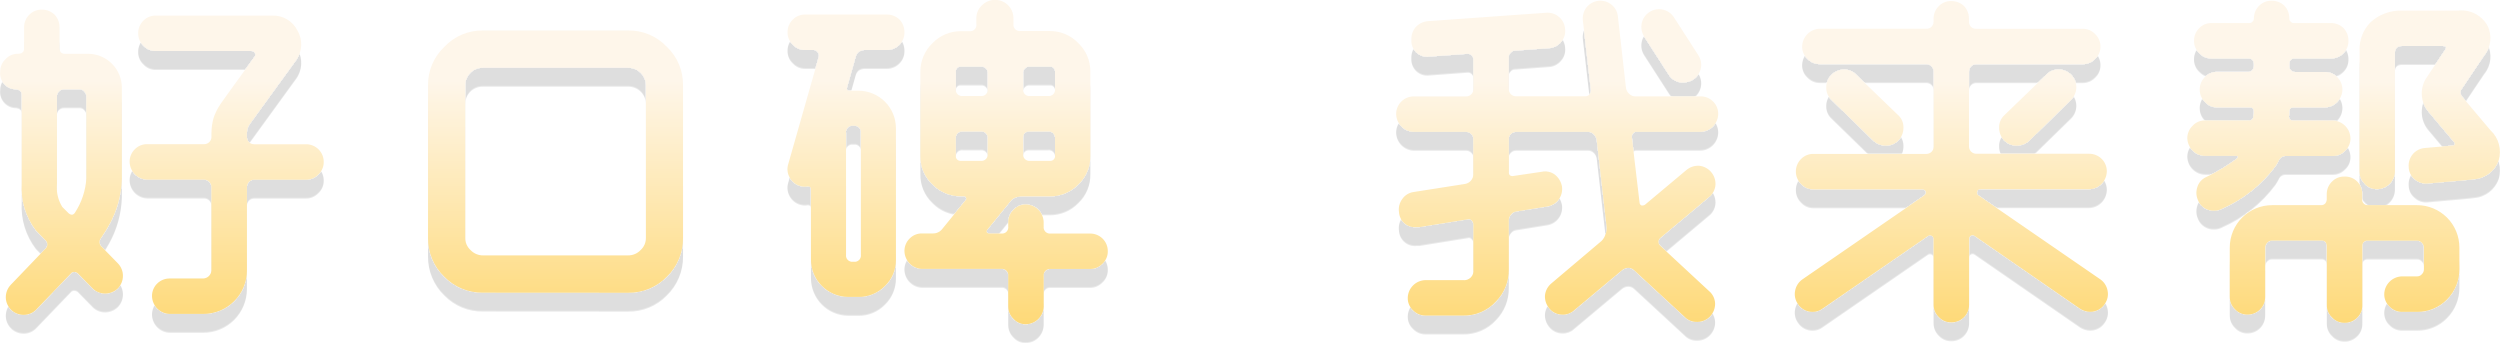
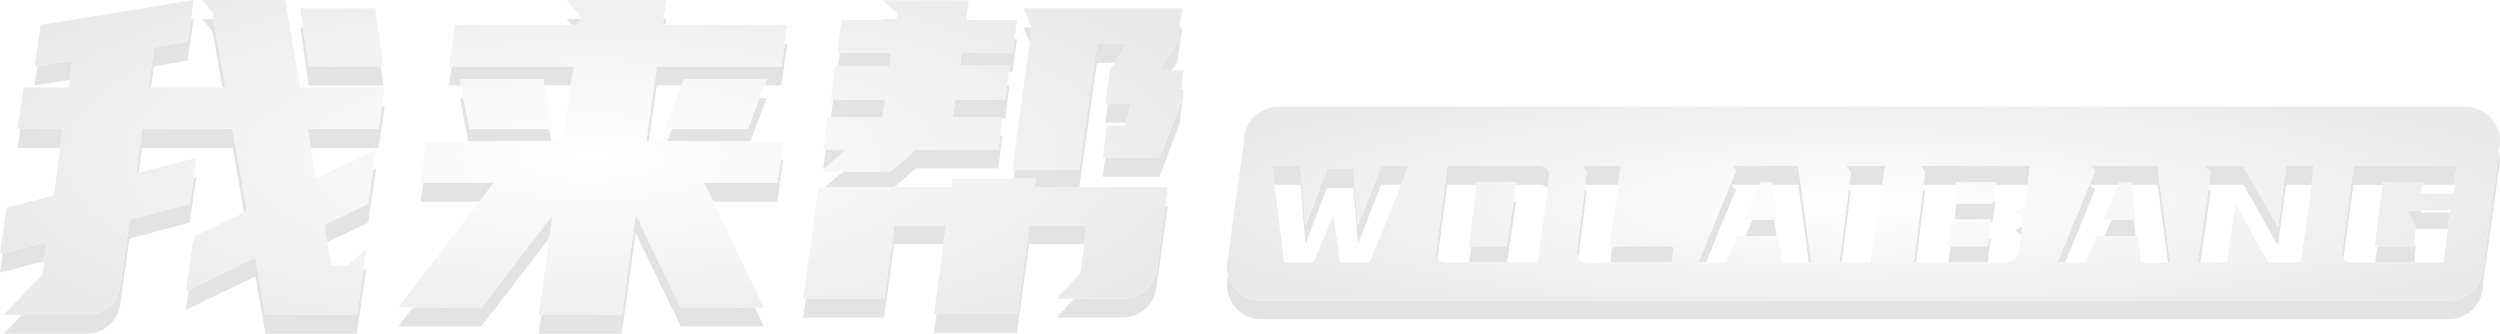
- <svg xmlns="http://www.w3.org/2000/svg" width="134.08" height="18.385" viewBox="0 0 134.08 18.385">
+ <svg xmlns="http://www.w3.org/2000/svg" width="131.515" height="17.56" viewBox="0 0 131.515 17.56">
  <defs>
-     <linearGradient id="linear-gradient" x1="0.421" y1="0.251" x2="0.419" y2="1.78" gradientUnits="objectBoundingBox">
-       <stop offset="0" stop-color="#fef6ea" />
-       <stop offset="1" stop-color="#fb0" />
-     </linearGradient>
-     <filter id="交叉_3" x="0" y="0" width="134.08" height="18.385" filterUnits="userSpaceOnUse">
+     <style>
+       .cls-1 {
+         fill: url(#radial-gradient);
+       }
+ 
+       .cls-2 {
+         filter: url(#减去_25);
+       }
+ 
+       .cls-3 {
+         filter: url(#交叉_2);
+       }
+     </style>
+     <radialGradient id="radial-gradient" cx="0.5" cy="0.5" r="0.557" gradientTransform="translate(0 -0.131) scale(1 1.261)" gradientUnits="objectBoundingBox">
+       <stop offset="0" stop-color="#fff" />
+       <stop offset="1" stop-color="#e9e9e9" />
+     </radialGradient>
+     <filter id="交叉_2" x="0" y="0" width="62.261" height="17.56" filterUnits="userSpaceOnUse">
      <feOffset dy="1" input="SourceAlpha" />
      <feGaussianBlur result="blur" />
-       <feFlood flood-opacity="0.129" />
+       <feFlood flood-opacity="0.11" />
      <feComposite operator="in" in2="blur" />
      <feComposite in="SourceGraphic" />
    </filter>
+     <filter id="减去_25" x="64.54" y="5.606" width="66.975" height="11.2" filterUnits="userSpaceOnUse">
+       <feOffset dy="1" input="SourceAlpha" />
+       <feGaussianBlur result="blur-2" />
+       <feFlood flood-opacity="0.11" />
+       <feComposite operator="in" in2="blur-2" />
+       <feComposite in="SourceGraphic" />
+     </filter>
  </defs>
-   <g id="口号" transform="translate(-19.798 -51.116)">
-     <g transform="matrix(1, 0, 0, 1, 19.8, 51.12)" filter="url(#交叉_3)">
-       <path id="交叉_3-2" data-name="交叉 3" d="M60.157,18.216a.911.911,0,0,1-.285-.665V15.917a.336.336,0,0,0-.38-.381H55.255a.974.974,0,0,1-.95-.95.929.929,0,0,1,.285-.684.9.9,0,0,1,.664-.266h.571a.614.614,0,0,0,.513-.247l1.254-1.539a.106.106,0,0,0,.019-.133.1.1,0,0,0-.113-.076h-.152A2.1,2.1,0,0,1,55.806,11a2.061,2.061,0,0,1-.646-1.539V4.973a2.1,2.1,0,0,1,.646-1.539,2.1,2.1,0,0,1,1.539-.646h.437a.336.336,0,0,0,.38-.38V2.1a.925.925,0,0,1,.3-.7.988.988,0,0,1,1.691.7v.3a.336.336,0,0,0,.38.38h1.558a2.1,2.1,0,0,1,1.539.646,2.1,2.1,0,0,1,.646,1.539V9.457A2.061,2.061,0,0,1,63.634,11a2.1,2.1,0,0,1-1.539.646H60.556a1.215,1.215,0,0,0-.342.076.7.7,0,0,0-.247.209l-1.235,1.52c-.051.1-.019.165.095.19h.665a.336.336,0,0,0,.38-.38v-.228a.911.911,0,0,1,.285-.665.872.872,0,0,1,.665-.285.975.975,0,0,1,.95.95v.228a.336.336,0,0,0,.38.38h2.109a.944.944,0,0,1,.665.266.933.933,0,0,1,.285.684.873.873,0,0,1-.285.665.91.91,0,0,1-.665.284H62.152a.336.336,0,0,0-.38.381v1.633a.975.975,0,0,1-.95.95A.872.872,0,0,1,60.157,18.216Zm.513-9.69v.836a.336.336,0,0,0,.38.38h1.045a.251.251,0,0,0,.285-.284V8.545a.336.336,0,0,0-.38-.38H60.993Q60.67,8.165,60.67,8.526Zm-3.61.019v.913a.252.252,0,0,0,.285.284H58.39a.336.336,0,0,0,.38-.38V8.545a.336.336,0,0,0-.38-.38h-.95A.336.336,0,0,0,57.06,8.545Zm3.61-3.477v.817a.336.336,0,0,0,.38.38H62a.336.336,0,0,0,.38-.38V4.973a.252.252,0,0,0-.285-.285H61.05A.336.336,0,0,0,60.67,5.068Zm-3.61-.095v.912a.336.336,0,0,0,.38.38h.95a.336.336,0,0,0,.38-.38V5.068a.336.336,0,0,0-.38-.38H57.345A.252.252,0,0,0,57.06,4.973ZM130.875,18.14a.873.873,0,0,1-.285-.665V14.3a.386.386,0,0,0-.076-.209.286.286,0,0,0-.21-.076h-2.641a.33.33,0,0,0-.266.114.367.367,0,0,0-.113.266v2.641a.944.944,0,0,1-.266.665.933.933,0,0,1-.684.285.873.873,0,0,1-.665-.285.91.91,0,0,1-.284-.665V14.4a2.269,2.269,0,0,1,2.28-2.281H130.3a.293.293,0,0,0,.21-.094.373.373,0,0,0,.076-.19v-.3a.933.933,0,0,1,.285-.684.9.9,0,0,1,.665-.266.911.911,0,0,1,.949.95v.3a.257.257,0,0,0,.077.19.289.289,0,0,0,.209.094h2.641A2.271,2.271,0,0,1,137.7,14.4v1.158a2.286,2.286,0,0,1-.665,1.616,2.2,2.2,0,0,1-1.615.665h-.8a.911.911,0,0,1-.665-.285.872.872,0,0,1-.285-.665.974.974,0,0,1,.95-.95h.8a.33.33,0,0,0,.266-.114.365.365,0,0,0,.113-.266V14.4a.367.367,0,0,0-.113-.266.33.33,0,0,0-.266-.114h-2.641a.264.264,0,0,0-.285.285v3.173a.9.9,0,0,1-.266.665.935.935,0,0,1-.684.284A.871.871,0,0,1,130.875,18.14Zm-21.091-.02a.91.91,0,0,1-.284-.664V13.941a.193.193,0,0,0-.3-.171l-5.662,3.9a.866.866,0,0,1-.532.171.926.926,0,0,1-.779-.419.908.908,0,0,1-.152-.722.947.947,0,0,1,.4-.608l6.536-4.5a.211.211,0,0,0,.076-.209.2.2,0,0,0-.19-.114h-5.833a.871.871,0,0,1-.665-.284.913.913,0,0,1-.285-.665.933.933,0,0,1,.285-.684.9.9,0,0,1,.665-.266h6.061a.389.389,0,0,0,.381-.38V4.935a.391.391,0,0,0-.381-.38H103.4a.909.909,0,0,1-.665-.285.871.871,0,0,1-.285-.664.975.975,0,0,1,.95-.95h5.719a.358.358,0,0,0,.266-.1.387.387,0,0,0,.114-.284V2.123a.932.932,0,0,1,.284-.684.9.9,0,0,1,.665-.266.967.967,0,0,1,.684.266.967.967,0,0,1,.266.684v.152a.387.387,0,0,0,.113.284.359.359,0,0,0,.266.1H117.5a.911.911,0,0,1,.665.285.911.911,0,0,1,.285.665.871.871,0,0,1-.285.664.908.908,0,0,1-.665.285H111.78a.389.389,0,0,0-.38.38V8.982a.387.387,0,0,0,.38.38h6.061a.944.944,0,0,1,.665.266.933.933,0,0,1,.285.684.973.973,0,0,1-.95.95h-5.814c-.113,0-.177.045-.19.133a.162.162,0,0,0,.076.209l6.517,4.485a.946.946,0,0,1,.4.608.9.9,0,0,1-.152.722.924.924,0,0,1-.779.419,1.01,1.01,0,0,1-.551-.171l-5.643-3.9a.186.186,0,0,0-.3.152v3.534a.943.943,0,0,1-.266.664.929.929,0,0,1-.684.285A.87.87,0,0,1,109.785,18.121Zm-13.6.02-2.736-2.527a.439.439,0,0,0-.323-.133.527.527,0,0,0-.323.114L90.215,17.76a.863.863,0,0,1-.608.229.9.9,0,0,1-.722-.342.977.977,0,0,1-.228-.684A.962.962,0,0,1,89,16.316l2.6-2.2a.8.8,0,0,0,.285-.38.854.854,0,0,0,.076-.494L91.431,8.6a.517.517,0,0,0-.171-.3.412.412,0,0,0-.3-.114H87.1a.368.368,0,0,0-.266.114.3.3,0,0,0-.114.266v1.8a.207.207,0,0,0,.058.152.226.226,0,0,0,.171.038l1.539-.228a.876.876,0,0,1,.7.152,1.051,1.051,0,0,1,.38.626.949.949,0,0,1-.8,1.084l-1.652.266a.405.405,0,0,0-.285.171.414.414,0,0,0-.114.3v2.642a2.4,2.4,0,0,1-.684,1.71,2.325,2.325,0,0,1-1.786.76h-2a.914.914,0,0,1-.665-.285.871.871,0,0,1-.284-.665.974.974,0,0,1,.95-.95h2a.5.5,0,0,0,.57-.57V13.143a.291.291,0,0,0-.094-.209.193.193,0,0,0-.209-.057l-2.6.418H81.76a.853.853,0,0,1-.931-.8.94.94,0,0,1,.171-.7.878.878,0,0,1,.608-.38l2.774-.436a.524.524,0,0,0,.3-.171.509.509,0,0,0,.132-.342v-1.9a.3.3,0,0,0-.113-.266.368.368,0,0,0-.266-.114H81.627a.973.973,0,0,1-.95-.95.933.933,0,0,1,.285-.684.944.944,0,0,1,.665-.266h2.812a.387.387,0,0,0,.38-.38V4.289a.293.293,0,0,0-.094-.21A.285.285,0,0,0,84.515,4l-2.072.152a.848.848,0,0,1-.95-.893.974.974,0,0,1,.228-.684.99.99,0,0,1,.646-.323L88.714,1.8a.943.943,0,0,1,1.026.893.87.87,0,0,1-.228.684.91.91,0,0,1-.665.323l-1.805.133a.286.286,0,0,0-.228.114.274.274,0,0,0-.1.228V5.9a.389.389,0,0,0,.381.38h3.723a.313.313,0,0,0,.229-.095.357.357,0,0,0,.076-.229L90.69,2.218a.978.978,0,0,1,.19-.7.98.98,0,0,1,.646-.361.967.967,0,0,1,.7.209.9.9,0,0,1,.342.627l.437,3.857a.522.522,0,0,0,.171.3.439.439,0,0,0,.323.133H97a.943.943,0,0,1,.664.266.929.929,0,0,1,.285.684.974.974,0,0,1-.949.95h-3.42a.223.223,0,0,0-.191.076.257.257,0,0,0-.076.19l.418,3.534a.172.172,0,0,0,.1.151.257.257,0,0,0,.19-.038l2.223-1.862a.975.975,0,0,1,.684-.228.962.962,0,0,1,.646.342.975.975,0,0,1,.228.684.91.91,0,0,1-.342.646l-2.622,2.2a.276.276,0,0,0,0,.418l2.622,2.432a.91.91,0,0,1,.323.665.966.966,0,0,1-.265.684.938.938,0,0,1-.665.3H96.8A.873.873,0,0,1,96.181,18.14Zm-89.775-.4a.936.936,0,0,1-.3-.665.968.968,0,0,1,.266-.684l1.823-1.9a.319.319,0,0,0,0-.532l-.475-.494a3.722,3.722,0,0,1-.76-2.488V6.189q0-.247-.3-.285a.857.857,0,0,1-.855-.95.911.911,0,0,1,.285-.664A.869.869,0,0,1,6.748,4q.342,0,.342-.285V2.579A.932.932,0,0,1,7.375,1.9a.9.9,0,0,1,.665-.266.967.967,0,0,1,.684.266.967.967,0,0,1,.266.684V3.719a.384.384,0,0,0,.076.209A.282.282,0,0,0,9.275,4H10.51a1.816,1.816,0,0,1,1.823,1.824v4.9a5.417,5.417,0,0,1-.684,2.452q-.132.247-.436.7a.338.338,0,0,0,.057.494l.855.874a.963.963,0,0,1-.019,1.349.988.988,0,0,1-.665.265.931.931,0,0,1-.684-.285L10,15.8a.294.294,0,0,0-.209-.1.226.226,0,0,0-.21.1L7.755,17.7a.927.927,0,0,1-.7.3A.967.967,0,0,1,6.406,17.741ZM8.952,6.018a.357.357,0,0,0-.1.266v4.694a1.984,1.984,0,0,0,.285,1.235l.342.342c.139.114.253.1.342-.038a3.812,3.812,0,0,0,.608-1.824V6.284a.365.365,0,0,0-.113-.266.3.3,0,0,0-.266-.114H9.237A.384.384,0,0,0,8.952,6.018ZM14.9,17.95a.974.974,0,0,1-.95-.949.929.929,0,0,1,.285-.684.943.943,0,0,1,.664-.266H16.7a.454.454,0,0,0,.437-.436V11.129a.391.391,0,0,0-.381-.381H13.7a.974.974,0,0,1-.95-.95.929.929,0,0,1,.285-.684.9.9,0,0,1,.664-.266h3.059a.389.389,0,0,0,.381-.38V8.26a2.976,2.976,0,0,1,.113-.817,3.053,3.053,0,0,1,.38-.76q0-.02,1.824-2.527c.05-.076.057-.139.019-.19a.181.181,0,0,0-.171-.114H14.158a.873.873,0,0,1-.665-.285.871.871,0,0,1-.284-.665.935.935,0,0,1,.284-.684.9.9,0,0,1,.665-.266H20.39a1.449,1.449,0,0,1,1.368.817,1.44,1.44,0,0,1-.1,1.6l-2.47,3.4a.931.931,0,0,0-.114.228,1.607,1.607,0,0,0-.038.266v.209a.387.387,0,0,0,.38.38h2.793a.944.944,0,0,1,.665.266.933.933,0,0,1,.285.684.873.873,0,0,1-.285.665.91.91,0,0,1-.665.284H19.421a.389.389,0,0,0-.38.381v4.484A2.335,2.335,0,0,1,16.7,17.95Zm36.385-.912a2.01,2.01,0,0,1-1.994-2V11.262c0-.1-.058-.152-.171-.152a.845.845,0,0,1-.4-.019.935.935,0,0,1-.57-.455.9.9,0,0,1-.076-.723l1.634-5.738a.287.287,0,0,0-.057-.266.258.258,0,0,0-.229-.113h-.436a.872.872,0,0,1-.665-.285.872.872,0,0,1-.285-.665.934.934,0,0,1,.285-.684.9.9,0,0,1,.665-.266h4.369a.966.966,0,0,1,.684.266.968.968,0,0,1,.266.684.9.9,0,0,1-.266.665.933.933,0,0,1-.684.285H52.177a.6.6,0,0,0-.322.095.532.532,0,0,0-.171.285L51.227,5.79c-.038.127,0,.19.114.19h.493a2.011,2.011,0,0,1,2.014,2.014v7.049a1.921,1.921,0,0,1-.589,1.407,1.943,1.943,0,0,1-1.426.589Zm-.113-8.8v6.536a.336.336,0,0,0,.38.38h.038a.336.336,0,0,0,.38-.38V8.241a.336.336,0,0,0-.38-.381H51.55A.336.336,0,0,0,51.17,8.241ZM31.7,16.81a2.821,2.821,0,0,1-2.071-.855,2.852,2.852,0,0,1-.875-2.09V5.7a2.788,2.788,0,0,1,.875-2.071A2.787,2.787,0,0,1,31.7,2.75h7.79a2.787,2.787,0,0,1,2.071.874A2.787,2.787,0,0,1,42.43,5.7v8.17a2.851,2.851,0,0,1-.874,2.09,2.821,2.821,0,0,1-2.071.855Zm-.665-11.8a.933.933,0,0,0-.285.684v8.17a.871.871,0,0,0,.285.664.908.908,0,0,0,.665.285h7.79a.908.908,0,0,0,.665-.285.871.871,0,0,0,.285-.664V5.7a.933.933,0,0,0-.285-.684.944.944,0,0,0-.665-.266H31.7A.944.944,0,0,0,31.03,5.011Zm92.663,6.878a.959.959,0,0,1-.058-.722.858.858,0,0,1,.475-.551,9.539,9.539,0,0,0,1.653-.988c.1-.1.082-.152-.058-.152h-1.652a.975.975,0,0,1-.95-.95.914.914,0,0,1,.285-.665.871.871,0,0,1,.665-.284h2.394c.139,0,.209-.108.209-.323a.33.33,0,0,0,.019-.133c0-.165-.063-.247-.19-.247h-1.767a.872.872,0,0,1-.665-.285.911.911,0,0,1-.285-.665.934.934,0,0,1,.285-.684.9.9,0,0,1,.665-.266h1.671a.294.294,0,0,0,.21-.1.37.37,0,0,0,.076-.19V4.536a.386.386,0,0,0-.076-.209.282.282,0,0,0-.21-.076h-1.976a.871.871,0,0,1-.665-.284.873.873,0,0,1-.285-.665.933.933,0,0,1,.285-.684.9.9,0,0,1,.665-.266h2.014a.2.2,0,0,0,.171-.076.2.2,0,0,0,.076-.171.933.933,0,0,1,.285-.684.9.9,0,0,1,.665-.266.968.968,0,0,1,.684.266.966.966,0,0,1,.266.684v.019a.18.18,0,0,0,.076.152.18.18,0,0,0,.152.076H130.8a.967.967,0,0,1,.684.266.967.967,0,0,1,.266.684.9.9,0,0,1-.266.665.932.932,0,0,1-.684.284h-1.938a.264.264,0,0,0-.285.285v.152a.256.256,0,0,0,.076.19.291.291,0,0,0,.209.1h1.615a.94.94,0,0,1,.95.95.975.975,0,0,1-.95.95H128.8c-.152,0-.229.082-.229.247v.133q-.057.323.19.323h2.147a.972.972,0,0,1,.95.95.871.871,0,0,1-.284.665.913.913,0,0,1-.665.285h-2.527a.378.378,0,0,0-.361.228,3.049,3.049,0,0,1-.19.323,7.154,7.154,0,0,1-2.869,2.28.843.843,0,0,1-.418.1A.9.9,0,0,1,123.693,11.889Zm8.93-.912a.913.913,0,0,1-.285-.665v-6.5a2.084,2.084,0,0,1,.571-1.482,2.394,2.394,0,0,1,1.71-.646h3.02a1.6,1.6,0,0,1,1.558.8,1.454,1.454,0,0,1-.171,1.6L137.81,5.9a.309.309,0,0,0-.057.19.37.37,0,0,0,.076.19l1.539,1.824a1.574,1.574,0,0,1,.437,1.615,1.517,1.517,0,0,1-1.33,1.007q-.019.019-2.47.229a.9.9,0,0,1-.7-.229.845.845,0,0,1-.323-.646.942.942,0,0,1,.855-1.026l1.52-.132a.087.087,0,0,0,.094-.058.134.134,0,0,0-.019-.113l-1.425-1.691a1.513,1.513,0,0,1-.039-1.824l.969-1.444c.089-.139.05-.21-.114-.21h-2.2q-.381,0-.381.362v6.365a.972.972,0,0,1-.949.95A.871.871,0,0,1,132.623,10.977ZM113.281,8.64a.967.967,0,0,1-.266-.684.872.872,0,0,1,.285-.665l2.242-2.166a.932.932,0,0,1,.684-.284.982.982,0,0,1,.665.3.942.942,0,0,1,.265.664.97.97,0,0,1-.284.665L114.63,8.659a.992.992,0,0,1-.665.266A.933.933,0,0,1,113.281,8.64Zm-7.011.019-2.242-2.185a.872.872,0,0,1-.285-.665.943.943,0,0,1,.266-.664,1,1,0,0,1,.684-.3.91.91,0,0,1,.664.284L107.6,7.291a.871.871,0,0,1,.284.665.966.966,0,0,1-.266.684.934.934,0,0,1-.684.285A.989.989,0,0,1,106.27,8.659ZM95.288,5.106,93.977,3.073a.949.949,0,1,1,1.6-1.026L96.884,4.08a.918.918,0,0,1,.133.7.962.962,0,0,1-.419.608,1.03,1.03,0,0,1-.513.152A.873.873,0,0,1,95.288,5.106Z" transform="translate(-5.8 -1.12)" fill="url(#linear-gradient)" />
+   <g id="logo" transform="translate(-24.46 -39.647)">
+     <g class="cls-3" transform="matrix(1, 0, 0, 1, 24.46, 39.65)">
+       <path id="交叉_2-2" data-name="交叉 2" class="cls-1" d="M33.8,23.207l.736-5.268-3.749,4.876h-4.37l5.036-6.555H27.586l.3-2.185h7.177l.575-3.933H29.081L29.4,7.958h6.532L36,7.521l-.735-.874h5.243l-.184,1.31h6.555l-.322,2.185H40.006l-.552,3.933h7.2l-.3,2.185H42.49l3.151,6.555H41.271l-2.37-4.9-.735,5.29Zm-14.375,0-.529-3.013-3.657,1.748.414-2.852,2.806-1.334-.76-4.324H12.935l-.322,2.346,3.174-.828-.345,2.415-3.174.828-.483,3.5a1.812,1.812,0,0,1-1.794,1.518H5.644l2.048-2.117.253-1.748-2.484.644.345-2.416,2.484-.643.483-3.5H6.38L6.7,11.247H9.094l.184-1.427-2,.322L7.6,7.958l8.051-1.31-.322,2.184-1.771.3-.3,2.116h4.071l-.689-3.956-.553-.643h4.37l.8,4.6H25.7l-.322,2.184H21.629l.46,2.6,3.151-1.517-.414,2.851-2.323,1.1.392,2.162h.828l1.012-.874-.506,3.451Zm35.167-.047.644-4.668H52.5l-.529,3.864H47.711l.806-5.865h6.992l.068-.436h4.37l-.069.436h7.015l-.6,4.325a1.7,1.7,0,0,1-.609,1.1,1.754,1.754,0,0,1-1.162.437H61.051L62.293,21l.346-2.507H59.6l-.643,4.668Zm-5.91-7.5,1.31-1.149H48.769l.23-1.7h2.9l.139-.92H49.16l.23-1.771h2.875l.092-.689H49.505L49.735,7.7H52.61l.046-.345-.782-.69h4.554L56.29,7.7h2.669l-.23,1.725H56.037l-.092.689h2.622l-.229,1.771H55.715l-.139.92H58.2l-.23,1.7H53.645l-1.335,1.149Zm10.028-.092L59.74,8.142,59.3,7.084h8.349L67.4,8.878l-.967,1.472h1.289L67.537,12.1,66.456,14.95h-2.99l.229-1.7h.943l.345-1.15H63.6l.253-1.748.9-1.4H63.167l-.943,6.624ZM40.42,13.432l1.012-2.622H45.8L44.79,13.432Zm-10.258,0-.506-2.622h4.37l.506,2.622ZM21.7,10.143l-.437-3.059h3.933l.437,3.059Z" transform="translate(-5.46 -6.65)" />
+     </g>
+     <g class="cls-2" transform="matrix(1, 0, 0, 1, 24.46, 39.65)">
+       <path id="减去_25-2" data-name="减去 25" class="cls-1" d="M64.3,11.453H1.786A1.848,1.848,0,0,1,0,9.552l.893-6.4a1.849,1.849,0,0,1,1.786-1.9h62.51a1.849,1.849,0,0,1,1.786,1.9l-.893,6.4A1.849,1.849,0,0,1,64.3,11.453ZM59.263,4.366h0l-.6,4.491a.46.46,0,0,0-.009.239.419.419,0,0,0,.1.193.522.522,0,0,0,.184.126.6.6,0,0,0,.234.045h4.842L64.357,6.7H62.026l.522.864L62.458,8.6h-2.07L60.82,5.23h2.07l-.081.6h1.728l.171-1.467Zm-6.21,1.98v0L54.781,9.46h1.728L57.2,4.366H55.726l-.432,3.195L53.485,4.366H51.406l.351.342L51.064,9.46h1.557l.432-3.111Zm-7.3,1.728h2.16l.18,1.386h1.548l-.684-5.094H45.412l.261.252L43.684,9.46h1.467l.6-1.385ZM36.466,4.366l.261.342-.6,4.752h4.842a.62.62,0,0,0,.441-.171.87.87,0,0,0,.243-.432l.261-1.728-.432-.351L42,6.436l.261-2.07Zm-3.906,0,.261.342-.6,4.752h1.638l.783-5.094Zm-5.7,3.708h2.16L29.2,9.46h1.548l-.684-5.094H26.521l.261.252L24.793,9.46H26.26l.6-1.385Zm-8.19-3.708.261.342-.522,4.149a.694.694,0,0,0,.131.432.461.461,0,0,0,.392.171h4.491l.081-.864H20.14l.6-4.23Zm-7.074,0h0L11,8.857a.46.46,0,0,0-.009.239.419.419,0,0,0,.1.193.522.522,0,0,0,.184.126.6.6,0,0,0,.234.045h4.842l.6-4.491a.493.493,0,0,0,.009-.243.426.426,0,0,0-.1-.189.533.533,0,0,0-.184-.126.61.61,0,0,0-.234-.045H11.6ZM5.605,6.958v0l.35,2.5H7.513l2.07-5.094H8.116L6.9,7.471,6.649,4.537H5.263L4.138,7.471,3.877,4.366H2.239l.171.171.6,4.923H4.57L5.6,6.961ZM40.012,8.6h-2.07l.171-1.386h2.07L40.012,8.6Zm-25.3,0H12.724l.432-3.366h2.07L14.713,8.6ZM47.833,7.21H46.105l.864-1.98h.6l.261,1.979Zm-18.891,0H27.214l.864-1.98h.6l.261,1.979Zm11.331-.864H38.284l.09-1.116h2.07l-.171,1.115Z" transform="translate(64.54 4.35)" />
    </g>
  </g>
</svg>
